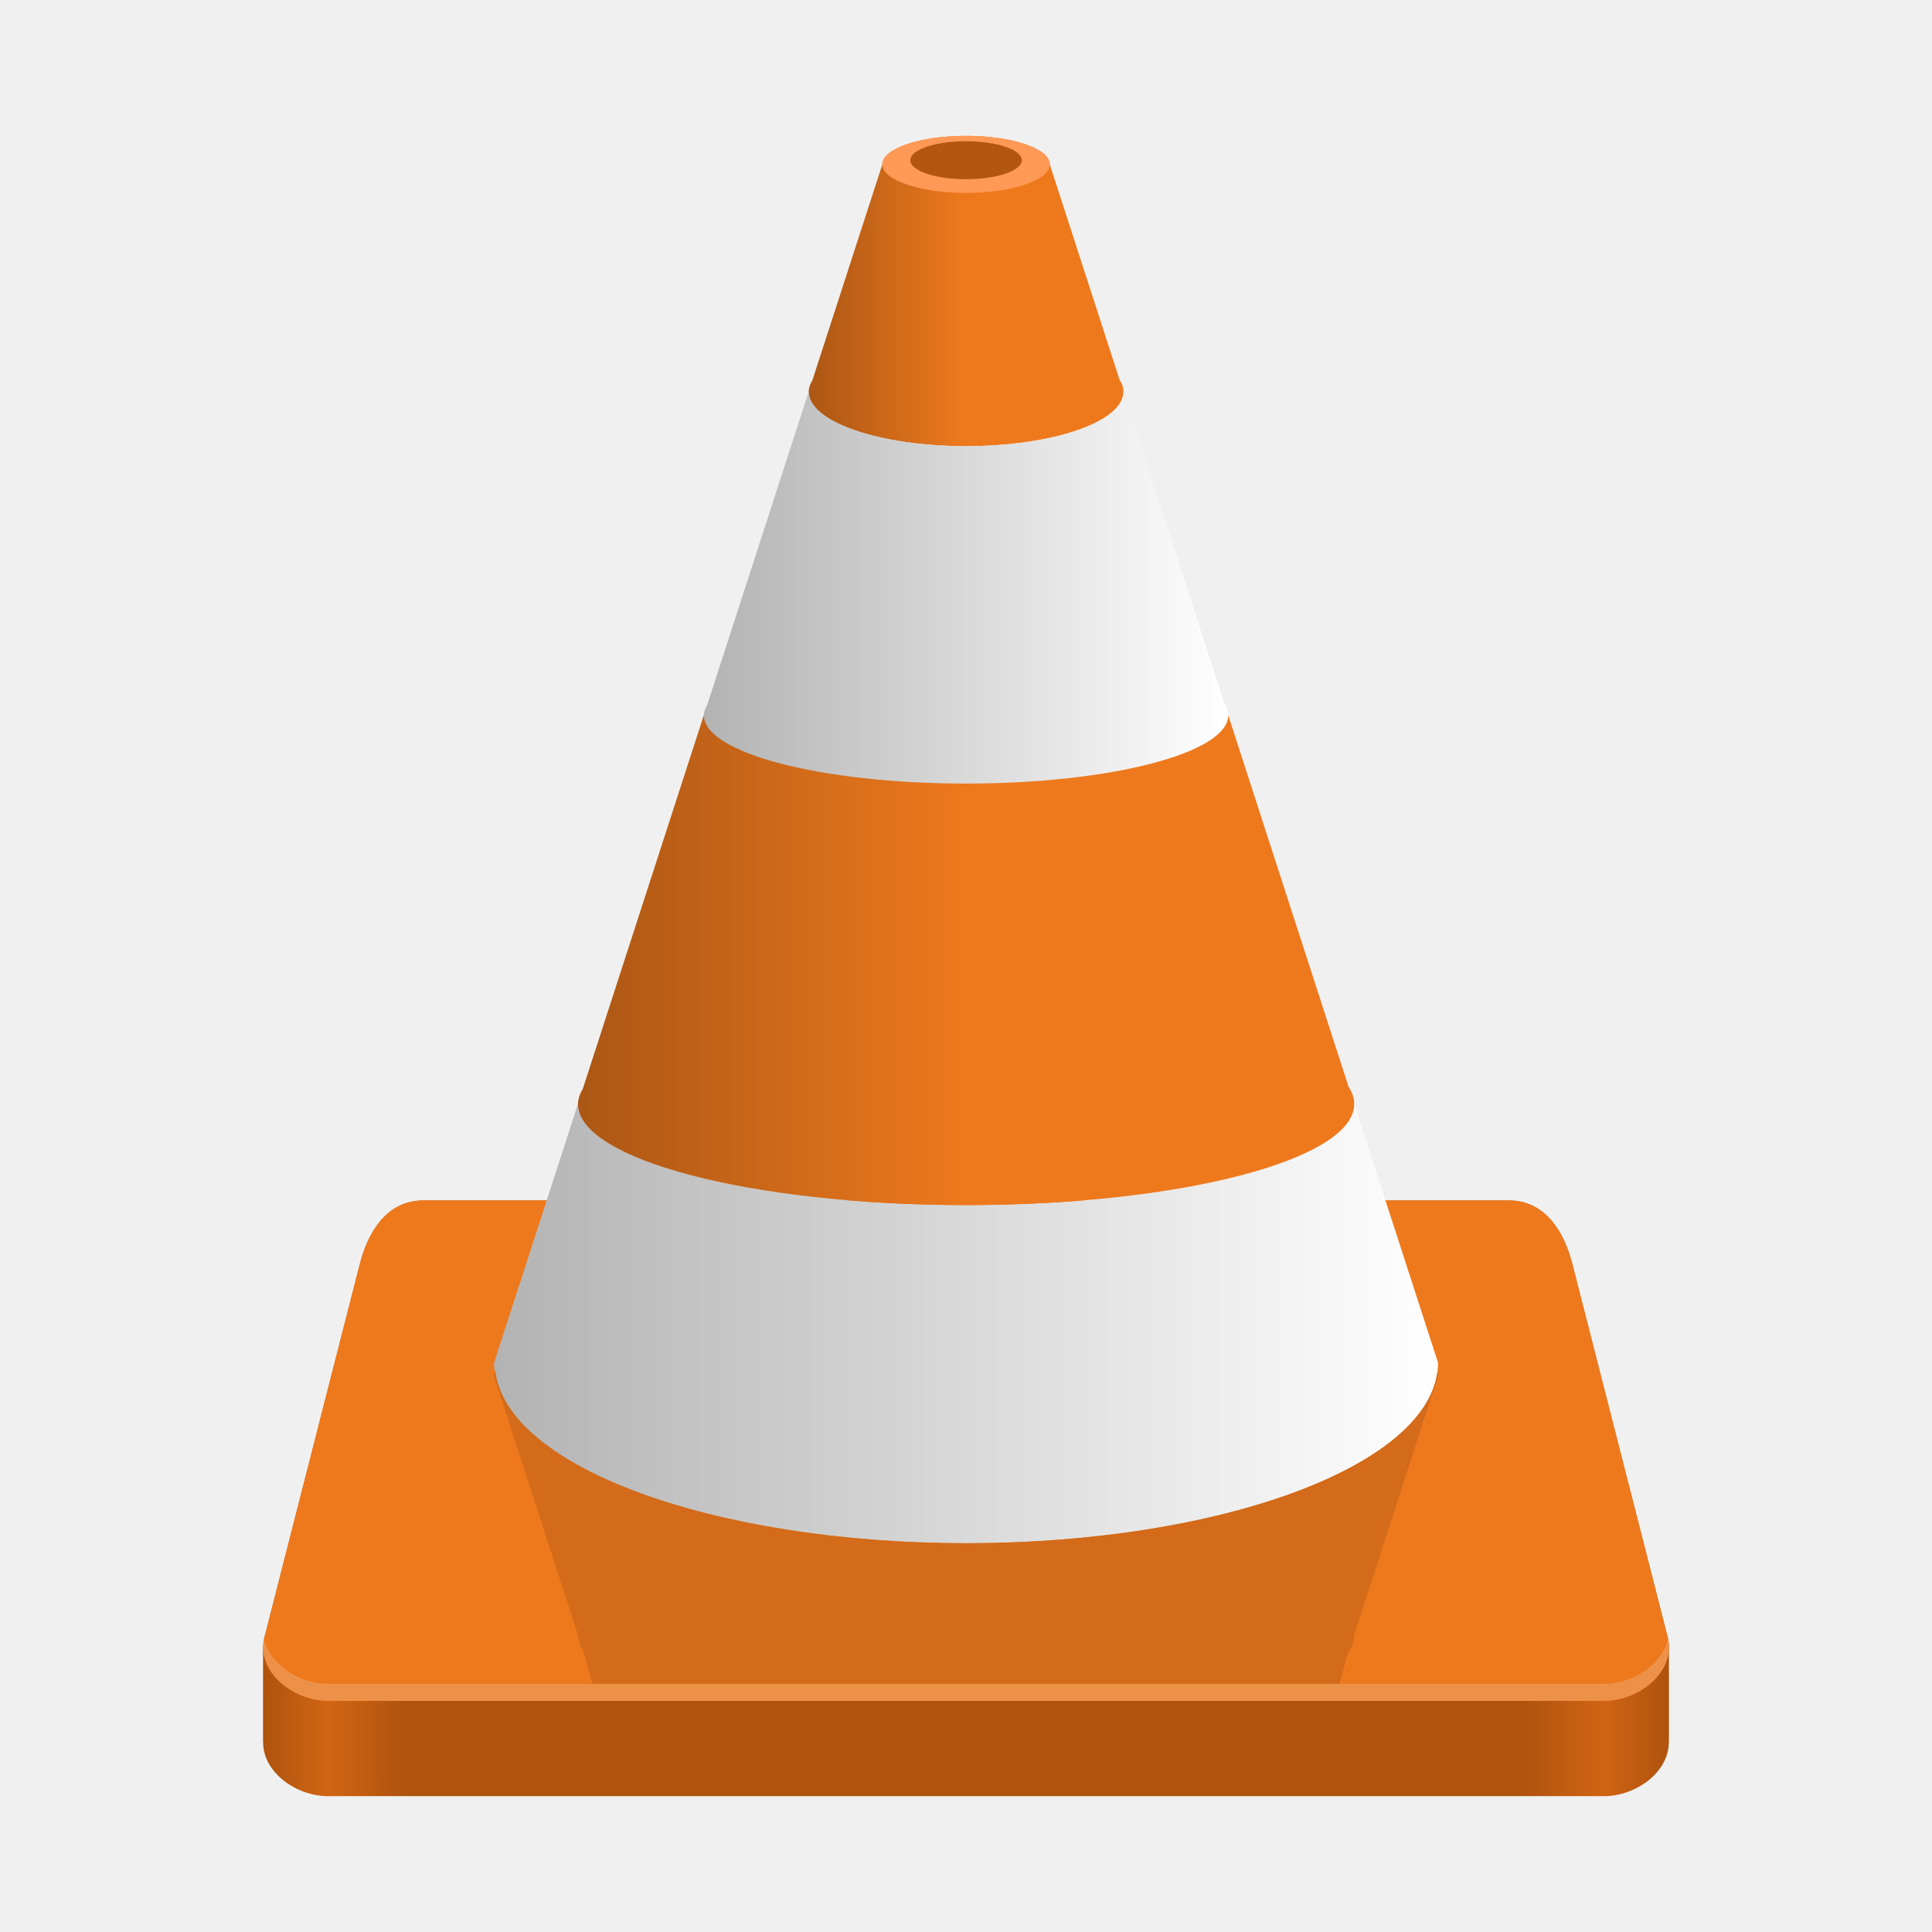
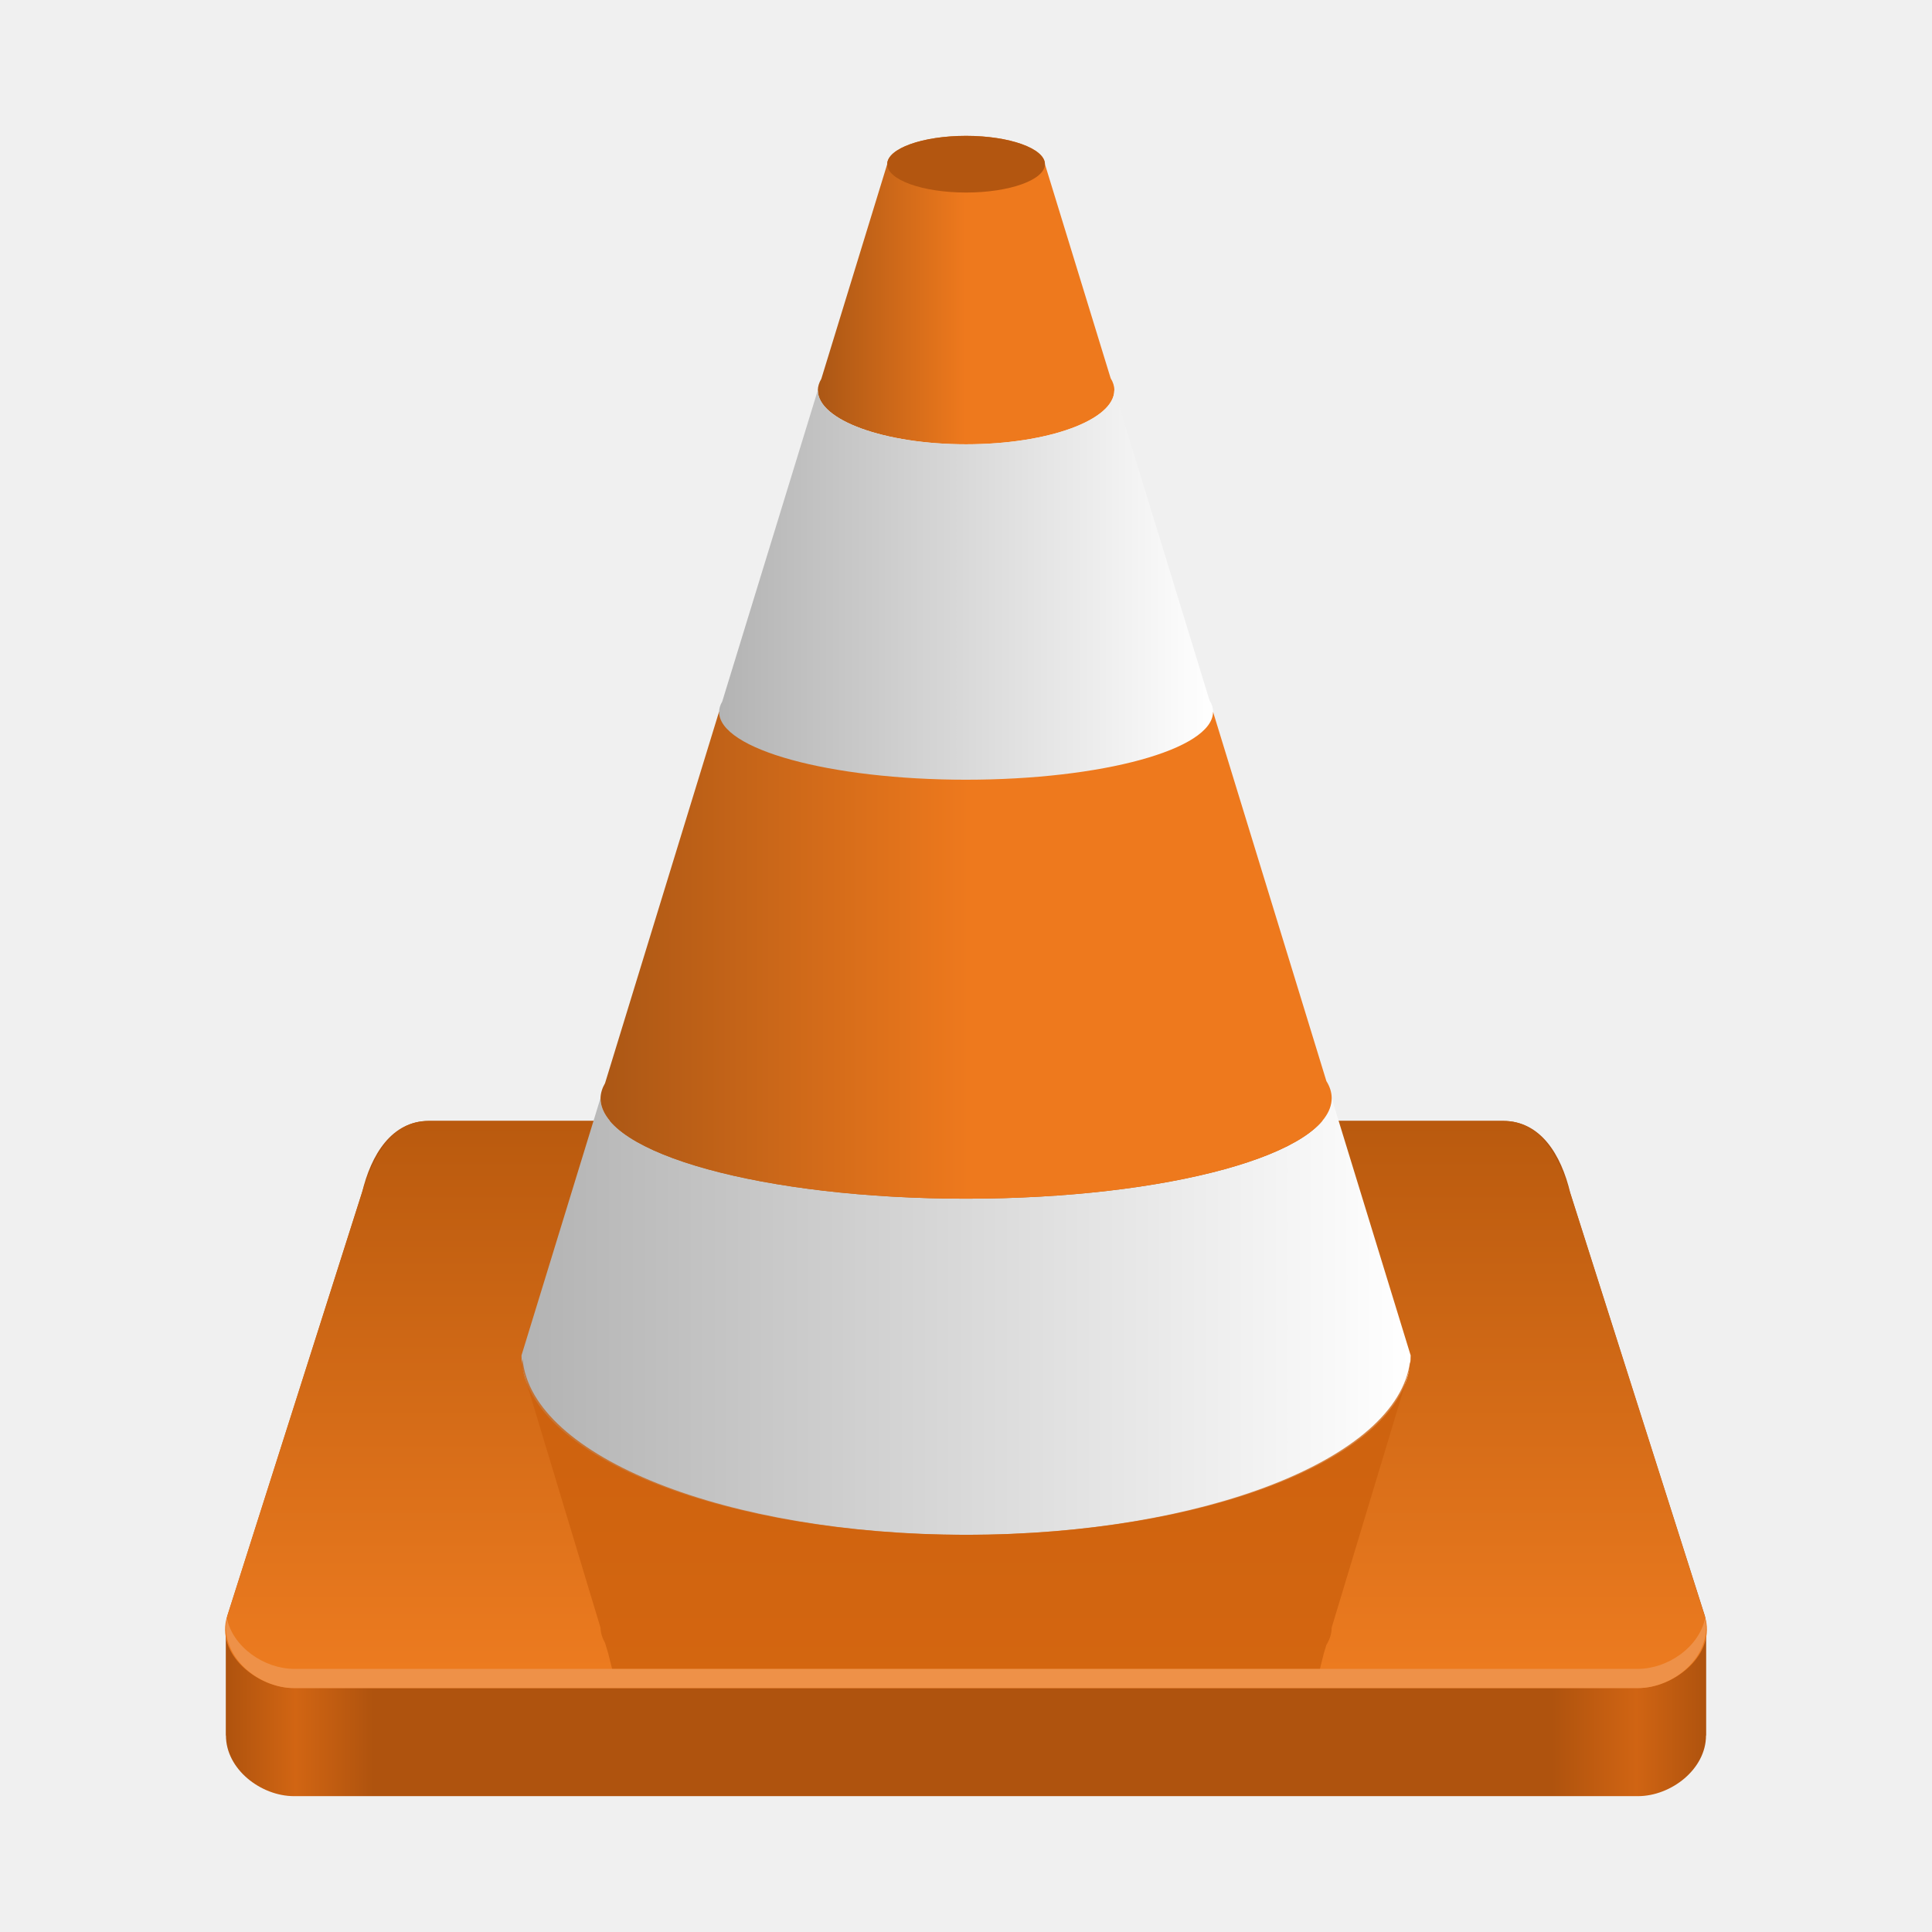
<svg xmlns="http://www.w3.org/2000/svg" xmlns:xlink="http://www.w3.org/1999/xlink" width="128" height="128" viewBox="0 0 128 128" version="1.1" id="svg5" xml:space="preserve">
  <defs id="defs2">
+     <linearGradient id="linearGradient631">
+       <stop style="stop-color:#aa5009;stop-opacity:1;" offset="0" id="stop627" />
+       <stop style="stop-color:#ee7c20;stop-opacity:1;" offset="1" id="stop629" />
+     </linearGradient>
    <linearGradient id="linearGradient981">
      <stop style="stop-color:#af530e;stop-opacity:1;" offset="0" id="stop977" />
      <stop style="stop-color:#d16513;stop-opacity:1;" offset="0.047" id="stop1605" />
      <stop style="stop-color:#af530e;stop-opacity:1;" offset="0.1" id="stop1611" />
      <stop style="stop-color:#af530e;stop-opacity:1;" offset="0.896" id="stop1609" />
      <stop style="stop-color:#d06413;stop-opacity:1;" offset="0.953" id="stop1607" />
      <stop style="stop-color:#af530e;stop-opacity:1;" offset="1" id="stop979" />
    </linearGradient>
    <linearGradient id="linearGradient3624">
      <stop style="stop-color:#ab5715;stop-opacity:1;" offset="0" id="stop3620" />
      <stop style="stop-color:#ee791d;stop-opacity:1" offset="0.498" id="stop7792" />
      <stop style="stop-color:#ee791d;stop-opacity:1" offset="1" id="stop3622" />
    </linearGradient>
    <linearGradient id="linearGradient3616">
      <stop style="stop-color:#ab5715;stop-opacity:1;" offset="0" id="stop3612" />
      <stop style="stop-color:#ee791d;stop-opacity:1" offset="0.504" id="stop7721" />
      <stop style="stop-color:#ee791d;stop-opacity:1" offset="1" id="stop3614" />
    </linearGradient>
    <linearGradient id="linearGradient3551">
      <stop style="stop-color:#b3b3b3;stop-opacity:1" offset="0" id="stop3547" />
      <stop style="stop-color:#ffffff;stop-opacity:1;" offset="1" id="stop3549" />
    </linearGradient>
    <linearGradient id="linearGradient2924">
      <stop style="stop-color:#b3b3b3;stop-opacity:1" offset="0" id="stop2920" />
      <stop style="stop-color:#ffffff;stop-opacity:1;" offset="1" id="stop2922" />
    </linearGradient>
    <linearGradient y2="236" x2="96" y1="236" x1="32" gradientTransform="translate(604.8168,170.5864)" gradientUnits="userSpaceOnUse" id="linearGradient1099" xlink:href="#linearGradient1036" />
    <linearGradient id="linearGradient1036">
      <stop id="stop1032" offset="0" style="stop-color:#d5d3cf;stop-opacity:1;" />
      <stop id="stop1034" offset="1" style="stop-color:#f6f5f4;stop-opacity:1" />
    </linearGradient>
    <radialGradient r="32" fy="-76" fx="-244" cy="-76" cx="-244" gradientTransform="matrix(0.8833333,0,0,0.8833333,-460.3502,463.1197)" gradientUnits="userSpaceOnUse" id="radialGradient1103" xlink:href="#linearGradient1069" />
    <linearGradient id="linearGradient1069">
      <stop id="stop1065" offset="0" style="stop-color:#d5d3cf;stop-opacity:1" />
      <stop id="stop1067-1" offset="1" style="stop-color:#949390;stop-opacity:1" />
    </linearGradient>
    <linearGradient gradientUnits="userSpaceOnUse" y2="232" x2="64" y1="262.5" x1="64" id="linearGradient1027" xlink:href="#linearGradient1025" gradientTransform="translate(-470.5864,432.8168)" />
    <linearGradient id="linearGradient1025">
      <stop id="stop1021" offset="0" style="stop-color:#9a9996;stop-opacity:1" />
      <stop id="stop1023" offset="1" style="stop-color:#77767b;stop-opacity:1" />
    </linearGradient>
    <clipPath clipPathUnits="userSpaceOnUse" id="clipPath1609-7">
      <path id="path1611-5" d="m 252,116 28,-28 v -8 h -36 v 36 z" style="fill:#e74747;stroke:none;stroke-width:0.25px;stroke-linecap:butt;stroke-linejoin:miter;stroke-opacity:1" />
    </clipPath>
    <radialGradient r="32" fy="-76" fx="-244" cy="-76" cx="-244" gradientTransform="matrix(0.8833333,0,0,0.8833333,-460.3502,463.1197)" gradientUnits="userSpaceOnUse" id="radialGradient1103-5" xlink:href="#linearGradient1069" />
    <clipPath clipPathUnits="userSpaceOnUse" id="clipPath1609-7-7">
      <path id="path1611-5-0" d="m 252,116 28,-28 v -8 h -36 v 36 z" style="fill:#e74747;stroke:none;stroke-width:0.25px;stroke-linecap:butt;stroke-linejoin:miter;stroke-opacity:1" />
    </clipPath>
    <clipPath clipPathUnits="userSpaceOnUse" id="clipPath744">
      <rect style="fill:#1e88e5;fill-opacity:1;stroke-width:0.265" id="rect746" width="541.867" height="541.867" x="0" y="1.5987212e-14" rx="79.375" ry="79.375" />
    </clipPath>
    <clipPath clipPathUnits="userSpaceOnUse" id="clipPath62">
      <rect style="fill:#1e88e5;fill-opacity:1;stroke-width:0.265" id="rect64" width="541.867" height="541.867" x="2.2507105e-05" y="-0.422" rx="79.375" ry="79.375" />
    </clipPath>
    <radialGradient r="32" fy="-76" fx="-244" cy="-76" cx="-244" gradientTransform="matrix(0.8833333,0,0,0.8833333,-460.3502,463.1197)" gradientUnits="userSpaceOnUse" id="radialGradient1103-6" xlink:href="#linearGradient1069" />
    <clipPath clipPathUnits="userSpaceOnUse" id="clipPath1609-7-2">
      <path id="path1611-5-3" d="m 252,116 28,-28 v -8 h -36 v 36 z" style="fill:#e74747;stroke:none;stroke-width:0.25px;stroke-linecap:butt;stroke-linejoin:miter;stroke-opacity:1" />
    </clipPath>
    <clipPath clipPathUnits="userSpaceOnUse" id="clipPath961">
      <rect style="fill:#00c853;stroke:none;stroke-width:0.529" id="rect963" width="541.867" height="541.867" x="1.4210855e-14" y="2.717972e-05" rx="79.375" ry="79.375" />
    </clipPath>
    <radialGradient r="32" fy="-76" fx="-244" cy="-76" cx="-244" gradientTransform="matrix(0.8833333,0,0,0.8833333,-460.3502,463.1197)" gradientUnits="userSpaceOnUse" id="radialGradient1103-56" xlink:href="#linearGradient1069" />
    <clipPath clipPathUnits="userSpaceOnUse" id="clipPath1440">
      <circle style="display:inline;opacity:1;vector-effect:none;fill:none;fill-opacity:1;stroke:#000000;stroke-width:2;stroke-linecap:butt;stroke-linejoin:miter;stroke-miterlimit:4;stroke-dasharray:none;stroke-dashoffset:0;stroke-opacity:1;marker:none;marker-start:none;marker-mid:none;marker-end:none;paint-order:normal;enable-background:new" id="circle1442" cx="-134.35" cy="193.747" r="24" transform="rotate(-45)" />
    </clipPath>
    <clipPath clipPathUnits="userSpaceOnUse" id="clipPath1430">
      <circle style="display:inline;opacity:1;vector-effect:none;fill:none;fill-opacity:1;stroke:#000000;stroke-width:2;stroke-linecap:butt;stroke-linejoin:miter;stroke-miterlimit:4;stroke-dasharray:none;stroke-dashoffset:0;stroke-opacity:1;marker:none;marker-start:none;marker-mid:none;marker-end:none;paint-order:normal;enable-background:new" id="circle1432" cx="12" cy="232" r="24" />
    </clipPath>
    <clipPath clipPathUnits="userSpaceOnUse" id="clipPath1440-9">
      <circle style="display:inline;opacity:1;vector-effect:none;fill:none;fill-opacity:1;stroke:#000000;stroke-width:2;stroke-linecap:butt;stroke-linejoin:miter;stroke-miterlimit:4;stroke-dasharray:none;stroke-dashoffset:0;stroke-opacity:1;marker:none;marker-start:none;marker-mid:none;marker-end:none;paint-order:normal;enable-background:new" id="circle1442-5" cx="-134.35" cy="193.747" r="24" transform="rotate(-45)" />
    </clipPath>
    <clipPath clipPathUnits="userSpaceOnUse" id="clipPath1430-1">
      <circle style="display:inline;opacity:1;vector-effect:none;fill:none;fill-opacity:1;stroke:#000000;stroke-width:2;stroke-linecap:butt;stroke-linejoin:miter;stroke-miterlimit:4;stroke-dasharray:none;stroke-dashoffset:0;stroke-opacity:1;marker:none;marker-start:none;marker-mid:none;marker-end:none;paint-order:normal;enable-background:new" id="circle1432-8" cx="12" cy="232" r="24" />
    </clipPath>
    <clipPath clipPathUnits="userSpaceOnUse" id="clipPath2024">
      <rect style="opacity:1;vector-effect:none;fill:#63452c;fill-opacity:1;stroke:none;stroke-width:4;stroke-linecap:round;stroke-linejoin:round;stroke-miterlimit:4;stroke-dasharray:none;stroke-dashoffset:0;stroke-opacity:1" id="rect2026" width="74" height="98" x="6" y="196" />
    </clipPath>
    <linearGradient id="linearGradient914">
      <stop id="stop910" offset="0" style="stop-color:#f6f5f4;stop-opacity:0.437" />
      <stop id="stop912" offset="1" style="stop-color:#deddda;stop-opacity:0;" />
    </linearGradient>
    <radialGradient gradientTransform="matrix(2.608696,0,0,1.841036,-102.9565,-748.9467)" gradientUnits="userSpaceOnUse" r="46" fy="296" fx="64" cy="296" cx="64" id="radialGradient916" xlink:href="#linearGradient914" />
    <clipPath clipPathUnits="userSpaceOnUse" id="clipPath11543">
      <rect style="fill:#f0c04e;fill-opacity:1;stroke:none;stroke-width:0.529" id="rect11545" width="541.867" height="541.867" x="1.4746095e-06" y="6.4330168e-05" rx="79.375" ry="79.375" />
    </clipPath>
    <style id="style374">.cls-1{fill:url(#linear-gradient);}.cls-2{opacity:0.35;fill:url(#radial-gradient);}.cls-2,.cls-4{isolation:isolate;}.cls-3{fill:url(#linear-gradient-2);}.cls-4{opacity:0.41;fill:url(#radial-gradient-2);}.cls-5{fill:url(#radial-gradient-3);}.cls-6{fill:url(#radial-gradient-4);}</style>
    <linearGradient id="linear-gradient" x1="63.33" y1="84.03" x2="241.67" y2="84.03" gradientTransform="matrix(1,0,0,-1,0,266)" gradientUnits="userSpaceOnUse">
      <stop offset="0" stop-color="#0c59a4" id="stop376" />
      <stop offset="1" stop-color="#114a8b" id="stop378" />
    </linearGradient>
    <radialGradient id="radial-gradient" cx="161.83" cy="68.91" r="95.38" gradientTransform="matrix(1,0,0,-0.95,0,248.84)" gradientUnits="userSpaceOnUse">
      <stop offset="0.72" stop-opacity="0" id="stop381" />
      <stop offset="0.95" stop-opacity="0.53" id="stop383" />
      <stop offset="1" id="stop385" />
    </radialGradient>
    <linearGradient id="linear-gradient-2" x1="157.35" y1="161.39" x2="45.96" y2="40.06" gradientTransform="matrix(1,0,0,-1,0,266)" gradientUnits="userSpaceOnUse">
      <stop offset="0" stop-color="#1b9de2" id="stop388" />
      <stop offset="0.16" stop-color="#1595df" id="stop390" />
      <stop offset="0.67" stop-color="#0680d7" id="stop392" />
      <stop offset="1" stop-color="#0078d4" id="stop394" />
    </linearGradient>
    <radialGradient id="radial-gradient-2" cx="-340.29" cy="62.99" r="143.24" gradientTransform="matrix(0.15,-0.99,-0.8,-0.12,176.64,-125.4)" gradientUnits="userSpaceOnUse">
      <stop offset="0.76" stop-opacity="0" id="stop397" />
      <stop offset="0.95" stop-opacity="0.5" id="stop399" />
      <stop offset="1" id="stop401" />
    </radialGradient>
    <radialGradient id="radial-gradient-3" cx="113.37" cy="570.21" r="202.43" gradientTransform="matrix(-0.04,1,2.13,0.08,-1179.54,-106.69)" gradientUnits="userSpaceOnUse">
      <stop offset="0" stop-color="#35c1f1" id="stop404" />
      <stop offset="0.11" stop-color="#34c1ed" id="stop406" />
      <stop offset="0.23" stop-color="#2fc2df" id="stop408" />
      <stop offset="0.31" stop-color="#2bc3d2" id="stop410" />
      <stop offset="0.67" stop-color="#36c752" id="stop412" />
    </radialGradient>
    <radialGradient id="radial-gradient-4" cx="376.52" cy="567.97" r="97.34" gradientTransform="matrix(0.28,0.96,0.78,-0.23,-303.76,-148.5)" gradientUnits="userSpaceOnUse">
      <stop offset="0" stop-color="#66eb6e" id="stop415" />
      <stop offset="1" stop-color="#66eb6e" stop-opacity="0" id="stop417" />
    </radialGradient>
    <clipPath clipPathUnits="userSpaceOnUse" id="clipPath1260">
      <rect style="fill:#bbdefb;fill-opacity:1;stroke:none;stroke-width:0.529" id="rect1262" width="541.867" height="541.867" x="2.9492187e-06" y="3.9968629e-05" rx="79.375" ry="79.375" />
    </clipPath>
    <linearGradient x1="0" y1="119.552" x2="235.777" y2="119.552" id="linearGradient-1" gradientTransform="matrix(1.45119,0,0,1.703766,99.85446,80.41603)" gradientUnits="userSpaceOnUse">
      <stop stop-color="#FF5500" offset="0%" id="stop6" />
      <stop stop-color="#FF5500" offset="40.988%" id="stop8" />
      <stop stop-color="#FF2000" offset="58.198%" id="stop10" />
      <stop stop-color="#FF2000" offset="100%" id="stop12" />
    </linearGradient>
    <linearGradient x1="0.021" y1="0.507" x2="1" y2="0.507" id="linearGradient-2" gradientUnits="userSpaceOnUse" gradientTransform="matrix(7.107012,0,0,7.107012,54.42477,49.22005)">
      <stop stop-color="#FF452A" offset="0%" id="stop15" />
      <stop stop-color="#FF2000" offset="100%" id="stop17" />
    </linearGradient>
    <mask id="mask-4" fill="#ffffff">
      <path d="M 45.051,6.703 39.15,2.8822695e-5 h -10.363 -10.363 L 12.522,6.703 c 0,0 -5.182,-1.441 -7.628,1.009 0,0 6.909,-0.624 9.284,3.243 0,0 6.405,1.225 7.269,1.225 0.864,0 2.735,-0.721 4.462,-1.297 1.727,-0.576 2.879,-0.581 2.879,-0.581 0,0 1.151,0.004 2.879,0.581 1.727,0.576 3.598,1.297 4.462,1.297 0.864,0 7.269,-1.225 7.269,-1.225 2.375,-3.867 9.284,-3.243 9.284,-3.243 C 50.233,5.262 45.051,6.703 45.051,6.703" id="use25" style="stroke-width:0.265" />
    </mask>
    <clipPath clipPathUnits="userSpaceOnUse" id="clipPath3338">
      <rect style="fill:#ff7f2a;fill-opacity:1;stroke:none;stroke-width:0.529" id="rect3340" width="541.867" height="541.867" x="1.1368684e-13" y="5.8174133e-05" rx="79.375" ry="79.375" />
    </clipPath>
    <clipPath clipPathUnits="userSpaceOnUse" id="clipPath2140">
      <rect style="fill:#ffad76;fill-opacity:1;stroke:none;stroke-width:0.529" id="rect2142" width="487.68" height="487.68" x="27.093" y="27.093" rx="71.438" ry="71.438" />
    </clipPath>
    <linearGradient gradientUnits="userSpaceOnUse" y2="268" x2="115.823" y1="268" x1="11.823" id="linearGradient1329" xlink:href="#linearGradient1357" gradientTransform="matrix(2.274968,0,0,2.274968,-344.8075,-258.2955)" />
    <linearGradient id="linearGradient1357">
      <stop id="stop1345" offset="0" style="stop-color:#986a44;stop-opacity:1" />
      <stop style="stop-color:#cdab8f;stop-opacity:1" offset="0.029" id="stop1347" />
      <stop id="stop1349" offset="0.058" style="stop-color:#b5835a;stop-opacity:1" />
      <stop style="stop-color:#b5835a;stop-opacity:1" offset="0.942" id="stop1351" />
      <stop id="stop1353" offset="0.971" style="stop-color:#cdab8f;stop-opacity:1" />
      <stop id="stop1355" offset="1" style="stop-color:#986a44;stop-opacity:1" />
    </linearGradient>
    <linearGradient y2="23" x2="60" y1="53.255" x1="70.586" gradientTransform="translate(0,170)" gradientUnits="userSpaceOnUse" id="linearGradient1610" xlink:href="#linearGradient1656" />
    <linearGradient id="linearGradient1656">
      <stop style="stop-color:#ffffff;stop-opacity:1" offset="0" id="stop1652" />
      <stop style="stop-color:#deddda;stop-opacity:1" offset="1" id="stop1654" />
    </linearGradient>
    <linearGradient y2="268" x2="68" y1="268" x1="60" gradientUnits="userSpaceOnUse" id="linearGradient1612" xlink:href="#linearGradient1270" />
    <linearGradient id="linearGradient1270">
      <stop style="stop-color:#949390;stop-opacity:1;" offset="0" id="stop1258" />
      <stop id="stop1260" offset="0.083" style="stop-color:#d5d3cf;stop-opacity:1" />
      <stop style="stop-color:#949390;stop-opacity:1;" offset="0.167" id="stop1262" />
      <stop id="stop1264" offset="0.833" style="stop-color:#949390;stop-opacity:1;" />
      <stop style="stop-color:#d5d3cf;stop-opacity:1" offset="0.917" id="stop1266" />
      <stop style="stop-color:#949390;stop-opacity:1" offset="1" id="stop1268" />
    </linearGradient>
    <linearGradient id="i">
      <stop offset="0" stop-color="#e26400" id="stop353" />
      <stop offset="1" stop-color="#ffb900" id="stop355" />
    </linearGradient>
    <linearGradient id="h">
      <stop offset="0" stop-color="#9b4400" id="stop358" />
      <stop offset="1" stop-color="#e56300" id="stop360" />
    </linearGradient>
    <linearGradient id="g">
      <stop offset="0" stop-color="#f48200" stop-opacity="0" id="stop363" />
      <stop offset=".589" stop-color="#f48200" stop-opacity=".728" id="stop365" />
      <stop offset=".816" stop-color="#cc5f00" id="stop367" />
      <stop offset="1" stop-color="#a43d00" id="stop369" />
    </linearGradient>
    <linearGradient id="f">
      <stop offset="0" stop-color="#a1abb2" id="stop372" />
      <stop offset=".083" stop-color="#eaeced" id="stop374" />
      <stop offset="1" stop-color="#c6ccd0" id="stop376-3" />
    </linearGradient>
    <linearGradient id="e">
      <stop offset="0" stop-color="#7a8288" id="stop379" />
      <stop offset=".529" stop-color="#9fa3a7" id="stop381-6" />
      <stop offset="1" stop-color="#7d858b" id="stop383-7" />
    </linearGradient>
    <linearGradient id="d">
      <stop offset="0" stop-color="#a1abb2" id="stop386" />
      <stop offset=".148" stop-color="#eaeced" id="stop388-5" />
      <stop offset="1" stop-color="#c6ccd0" id="stop390-3" />
    </linearGradient>
    <linearGradient id="c">
      <stop offset="0" stop-color="#7a8288" id="stop393" />
      <stop offset=".076" stop-color="#9fa3a7" id="stop395" />
      <stop offset="1" stop-color="#7d858b" id="stop397-5" />
    </linearGradient>
    <linearGradient id="b">
      <stop offset="0" stop-color="#ffb900" id="stop400" />
      <stop offset="1" stop-color="#ffd76b" id="stop402" />
    </linearGradient>
    <linearGradient xlink:href="#a" id="r" x1="236.651" x2="236.052" y1="158.479" y2="162.893" gradientTransform="matrix(0.6461708,0,0,0.6461708,-88.35141,9.822696)" gradientUnits="userSpaceOnUse" spreadMethod="reflect" />
    <linearGradient id="a">
      <stop offset="0" stop-color="#f68000" id="stop406-6" />
      <stop offset="1" stop-color="#fd9800" id="stop408-2" />
    </linearGradient>
    <linearGradient xlink:href="#b" id="q" x1="-113.893" x2="412.23" y1="461.921" y2="463.262" gradientTransform="matrix(0.1823638,0,0,0.1823638,29.17063,32.90193)" gradientUnits="userSpaceOnUse" />
    <linearGradient xlink:href="#c" id="p" x1="107.209" x2="151.346" y1="-.642" y2="12.703" gradientTransform="matrix(0.1823638,0,0,0.1823638,29.08027,32.8943)" gradientUnits="userSpaceOnUse" />
    <linearGradient xlink:href="#d" id="o" x1="104.886" x2="164.759" y1="12.641" y2="27.389" gradientTransform="matrix(0.1823638,0,0,0.1823638,29.17063,32.90193)" gradientUnits="userSpaceOnUse" />
    <linearGradient xlink:href="#e" id="n" x1="18.875" x2="334.031" y1="252.484" y2="268.415" gradientTransform="matrix(0.1823638,0,0,0.1823638,29.17063,32.90193)" gradientUnits="userSpaceOnUse" />
    <linearGradient xlink:href="#f" id="m" x1="44.104" x2="278.432" y1="228.6" y2="290.7" gradientTransform="matrix(0.1823638,0,0,0.1823638,29.17063,32.90193)" gradientUnits="userSpaceOnUse" />
    <linearGradient xlink:href="#g" id="l" x1="115.202" x2="261.622" y1="70.105" y2="55.356" gradientTransform="matrix(0.1823638,0,0,0.1823638,29.17063,32.90193)" gradientUnits="userSpaceOnUse" />
    <linearGradient xlink:href="#h" id="k" x1="64.751" x2="93.522" y1="102.284" y2="108.988" gradientTransform="matrix(0.1823638,0,0,0.1823638,29.17063,32.90193)" gradientUnits="userSpaceOnUse" />
    <linearGradient xlink:href="#i" id="j" x1="40.775" x2="44.376" y1="100.342" y2="125.316" gradientTransform="matrix(0.6461708,0,0,0.6592446,29.17063,31.98213)" gradientUnits="userSpaceOnUse" />
    <filter id="s" color-interpolation-filters="sRGB" x="-0.025" y="-0.092" width="1.051" height="1.183">
      <feGaussianBlur stdDeviation="1.135" id="feGaussianBlur419" />
    </filter>
-     <linearGradient xlink:href="#linearGradient2924" id="linearGradient2926" x1="47.499" y1="38.786" x2="80.503" y2="38.786" gradientUnits="userSpaceOnUse" gradientTransform="matrix(1.052848,0,0,1.004991,-3.378144,-0.04492706)" />
-     <linearGradient xlink:href="#linearGradient3551" id="linearGradient3553" x1="34.299" y1="87.026" x2="93.701" y2="87.026" gradientUnits="userSpaceOnUse" gradientTransform="matrix(1.052848,0,0,1.004991,-3.378144,-0.04492706)" />
-     <linearGradient xlink:href="#linearGradient3616" id="linearGradient3618" x1="39.577" y1="63.342" x2="88.425" y2="63.342" gradientUnits="userSpaceOnUse" gradientTransform="matrix(1.052848,0,0,1.004991,-3.378144,-0.04492706)" />
-     <linearGradient xlink:href="#linearGradient3624" id="linearGradient3626" x1="54.096" y1="19.229" x2="73.906" y2="19.229" gradientUnits="userSpaceOnUse" gradientTransform="matrix(1.052848,0,0,1.004991,-3.378144,-0.04492706)" />
-     <linearGradient xlink:href="#linearGradient981" id="linearGradient985" x1="-54.173" y1="104.235" x2="34.292" y2="104.235" gradientUnits="userSpaceOnUse" gradientTransform="matrix(1.052848,0,0,1.052848,74.46269,-11.53054)" />
+     <linearGradient xlink:href="#linearGradient2924" id="linearGradient2926" x1="47.499" y1="38.786" x2="80.503" y2="38.786" gradientUnits="userSpaceOnUse" gradientTransform="matrix(0.9917137,0,0,0.9989751,0.5350044,0.00922648)" />
+     <linearGradient xlink:href="#linearGradient3551" id="linearGradient3553" x1="34.299" y1="87.026" x2="93.701" y2="87.026" gradientUnits="userSpaceOnUse" gradientTransform="matrix(0.9917137,0,0,0.9989751,0.5350044,0.00922648)" />
+     <linearGradient xlink:href="#linearGradient3616" id="linearGradient3618" x1="39.577" y1="63.342" x2="88.425" y2="63.342" gradientUnits="userSpaceOnUse" gradientTransform="matrix(0.9917137,0,0,0.9989751,0.5350044,0.00922648)" />
+     <linearGradient xlink:href="#linearGradient3624" id="linearGradient3626" x1="54.096" y1="19.229" x2="73.906" y2="19.229" gradientUnits="userSpaceOnUse" gradientTransform="matrix(0.9917137,0,0,0.9989751,0.5350044,0.00922648)" />
+     <linearGradient xlink:href="#linearGradient981" id="linearGradient985" x1="-54.173" y1="104.235" x2="34.292" y2="104.235" gradientUnits="userSpaceOnUse" gradientTransform="matrix(1.108626,0,0,1.193366,75.01959,-28.95183)" />
+     <linearGradient xlink:href="#linearGradient631" id="linearGradient633" x1="64.001" y1="69.872" x2="64.001" y2="112.684" gradientUnits="userSpaceOnUse" gradientTransform="matrix(1.133465,0,0,1.133465,-8.541767,-15.88236)" />
  </defs>
  <g id="layer2">
-     <path id="path2062" style="fill:url(#linearGradient3626);fill-opacity:1;stroke-width:3.929;stroke-linecap:round;stroke-linejoin:round;paint-order:markers stroke fill" d="M 64.004,9 A 5.547,1.89 0 0 0 58.457,10.89 L 53.821,25.202 a 10.43,3.604 0 0 0 -0.245,0.753 10.43,3.604 0 0 0 10.43,3.604 10.43,3.604 0 0 0 10.426,-3.598 10.43,3.604 0 0 0 0.002,0 v -0.002 a 10.43,3.604 0 0 0 0,-0.004 10.43,3.604 0 0 0 -0.261,-0.8 L 69.551,10.89 A 5.547,1.89 0 0 0 64.004,9 Z" />
-     <ellipse style="fill:#ff9955;fill-opacity:1;stroke-width:5.615;stroke-linecap:round;stroke-linejoin:round;paint-order:markers stroke fill" id="path2049" cx="64.004" cy="10.89" rx="5.547" ry="1.89" />
-     <path id="path624" style="fill:url(#linearGradient985);stroke-width:1.579;stroke-linecap:round;stroke-linejoin:round;paint-order:markers stroke fill" d="m 28.049,79.533 c -2.333,-10e-7 -3.634,1.951 -4.211,4.211 l -6.317,24.728 c -0.067,0.263 -0.09,0.521 -0.08,0.773 -0.001,-0.035 -0.006,-0.07 -0.006,-0.105 h -0.008 v 6.317 h 0.008 c -6.08e-4,1.963 2.19,3.543 4.29,3.543 h 84.545 c 2.099,0 4.29,-1.58 4.29,-3.543 h 0.011 v -6.14 c 0.002,-0.038 -8.6e-4,-0.078 0,-0.117 v -0.06 h -0.002 c -8e-5,-0.219 -0.02,-0.442 -0.078,-0.668 l -6.317,-24.728 c -0.577,-2.261 -1.878,-4.211 -4.211,-4.211 z M 17.451,109.376 c 0.007,0.08 0.017,0.16 0.031,0.239 -0.014,-0.079 -0.024,-0.158 -0.031,-0.239 z m 0.066,0.403 c 0.011,0.044 0.026,0.088 0.039,0.132 -0.013,-0.044 -0.028,-0.087 -0.039,-0.132 z m 0.278,0.707 c 0.019,0.034 0.042,0.067 0.062,0.101 -0.02,-0.034 -0.043,-0.066 -0.062,-0.101 z m 0.306,0.444 c 0.098,0.126 0.204,0.248 0.319,0.364 -0.116,-0.116 -0.221,-0.237 -0.319,-0.364 z m 91.719,0.101 c -0.049,0.06 -0.099,0.118 -0.152,0.175 0.053,-0.057 0.103,-0.116 0.152,-0.175 z M 18.656,111.519 c 0.129,0.111 0.268,0.213 0.411,0.311 -0.144,-0.098 -0.282,-0.199 -0.411,-0.311 z m 90.613,0.062 c -0.067,0.056 -0.137,0.106 -0.208,0.158 0.071,-0.052 0.141,-0.103 0.208,-0.158 z m -89.959,0.409 c 0.169,0.1 0.347,0.187 0.528,0.267 -0.182,-0.08 -0.359,-0.166 -0.528,-0.267 z m 89.321,0.035 c -0.102,0.059 -0.208,0.109 -0.315,0.16 0.106,-0.051 0.213,-0.102 0.315,-0.16 z m -88.561,0.337 c 0.205,0.078 0.416,0.135 0.629,0.185 -0.213,-0.05 -0.424,-0.107 -0.629,-0.185 z m 87.816,0.016 c -0.13,0.049 -0.265,0.08 -0.399,0.117 0.134,-0.037 0.269,-0.069 0.399,-0.117 z m -87.002,0.218 c 0.278,0.054 0.559,0.086 0.839,0.086 -0.28,0 -0.561,-0.033 -0.839,-0.086 z m 86.212,0.004 c -0.246,0.047 -0.495,0.069 -0.742,0.074 0.247,-0.004 0.497,-0.028 0.742,-0.074 z" />
-     <path id="rect525" style="fill:#ee791d;fill-opacity:1;stroke-width:1.579;stroke-linecap:round;stroke-linejoin:round;paint-order:markers stroke fill" d="m 28.049,79.532 h 71.911 c 2.333,0 3.634,1.951 4.211,4.211 l 6.317,24.729 c 0.577,2.261 -1.878,4.211 -4.211,4.211 H 21.732 c -2.333,0 -4.789,-1.951 -4.211,-4.211 l 6.317,-24.729 c 0.577,-2.261 1.878,-4.211 4.211,-4.211 z" />
-     <path id="path2120" style="fill:url(#linearGradient3553);fill-opacity:1;stroke-width:3.929;stroke-linecap:round;stroke-linejoin:round;paint-order:markers stroke fill" d="M 38.292,73.137 32.733,90.287 A 31.271,11.955 0 0 0 64.004,102.242 31.271,11.955 0 0 0 95.275,90.287 L 89.719,73.137 A 25.715,6.702 0 0 1 64.006,79.84 25.715,6.702 0 0 1 38.292,73.137 Z" />
-     <path id="path2126" style="fill:url(#linearGradient3618);fill-opacity:1;stroke-width:3.929;stroke-linecap:round;stroke-linejoin:round;paint-order:markers stroke fill" d="m 46.629,47.386 -8.018,24.755 A 25.715,6.702 0 0 0 38.291,73.138 25.715,6.702 0 0 0 64.006,79.84 25.715,6.702 0 0 0 89.72,73.138 25.715,6.702 0 0 0 89.347,72.001 L 81.38,47.402 A 31.271,11.955 0 0 1 64,49.418 31.271,11.955 0 0 1 46.629,47.386 Z" />
-     <path id="path1627" style="fill:url(#linearGradient2926);fill-opacity:1;stroke-width:3.929;stroke-linecap:round;stroke-linejoin:round;paint-order:markers stroke fill" d="m 53.576,25.955 -6.723,20.752 a 17.373,4.528 0 0 0 -0.222,0.679 17.373,4.528 0 0 0 17.375,4.528 17.373,4.528 0 0 0 17.369,-4.513 31.271,11.955 0 0 0 0.004,0 l -0.002,-0.006 a 17.373,4.528 0 0 0 0.002,-0.01 17.373,4.528 0 0 0 -0.255,-0.769 L 74.434,25.961 a 10.43,3.604 0 0 0 -0.002,0 10.43,3.604 0 0 1 -10.426,3.598 10.43,3.604 0 0 1 -10.43,-3.604 z" />
-     <ellipse style="fill:#b35610;fill-opacity:1;stroke-width:3.74;stroke-linecap:round;stroke-linejoin:round;paint-order:markers stroke fill" id="ellipse1027" cx="64.004" cy="10.615" rx="3.695" ry="1.259" />
-     <path id="path1457" style="fill:#d36b1a;fill-opacity:1;stroke-width:3.929;stroke-linecap:round;stroke-linejoin:round;paint-order:markers stroke fill" d="m 32.807,90.725 a 31.271,11.955 0 0 0 -0.074,0.45 l 5.558,17.15 a 25.715,6.702 0 0 0 0.319,0.995 l 0.224,0.695 0.448,1.672 9.196,0.008 a 46.485,16.575 0 0 0 15.525,0.987 46.485,16.575 0 0 0 15.39,-0.956 l 9.311,0.008 0.452,-1.692 0.006,-0.018 0.002,-0.008 0.181,-0.555 a 25.715,6.702 0 0 0 0.372,-1.135 l 5.556,-17.149 A 31.271,11.955 0 0 0 95.228,90.91 31.271,11.955 0 0 1 64.004,102.243 31.271,11.955 0 0 1 32.807,90.725 Z" />
-     <path id="path4718" style="fill:#ee9148;fill-opacity:1;stroke-width:1.579;stroke-linecap:round;stroke-linejoin:round;paint-order:markers stroke fill" d="M 17.498 108.592 C 17.037 110.8 19.441 112.684 21.732 112.684 L 106.277 112.684 C 108.568 112.684 110.97 110.8 110.51 108.592 C 110.136 110.279 108.167 111.559 106.277 111.559 L 21.732 111.559 C 19.843 111.559 17.872 110.279 17.498 108.592 z " />
+     <path id="path2062" style="fill:url(#linearGradient3626);fill-opacity:1;stroke-width:3.801;stroke-linecap:round;stroke-linejoin:round;paint-order:markers stroke fill" d="m 64.005,9 a 5.225,1.878 0 0 0 -5.225,1.878 l -4.367,14.227 a 9.824,3.582 0 0 0 -0.23,0.749 9.824,3.582 0 0 0 9.824,3.582 9.824,3.582 0 0 0 9.82,-3.577 9.824,3.582 0 0 0 0.002,0 v -0.002 a 9.824,3.582 0 0 0 0,-0.004 9.824,3.582 0 0 0 -0.246,-0.795 L 69.23,10.878 A 5.225,1.878 0 0 0 64.005,9 Z" />
+     <ellipse style="fill:#b35610;fill-opacity:1;stroke-width:5.433;stroke-linecap:round;stroke-linejoin:round;paint-order:markers stroke fill" id="path2049" cx="64.005" cy="10.878" rx="5.225" ry="1.878" />
+     <path id="path624" style="fill:url(#linearGradient985);stroke-width:1.725;stroke-linecap:round;stroke-linejoin:round;paint-order:markers stroke fill" d="m 28.414,74.265 c -2.457,-1e-6 -3.826,2.211 -4.435,4.773 l -8.919,28.028 c -0.071,0.298 -0.095,0.591 -0.084,0.876 -0.002,-0.04 -0.007,-0.079 -0.007,-0.119 h -0.009 v 7.16 h 0.009 C 14.969,117.209 17.276,119 19.486,119 h 89.024 c 2.21,0 4.517,-1.791 4.517,-4.016 h 0.011 v -6.96 c 0.002,-0.044 -9.1e-4,-0.089 0,-0.133 v -0.068 h -0.002 c -8e-5,-0.248 -0.021,-0.5 -0.082,-0.757 l -8.919,-28.028 c -0.608,-2.562 -1.978,-4.773 -4.435,-4.773 z M 14.987,108.092 c 0.008,0.091 0.017,0.181 0.032,0.27 -0.015,-0.089 -0.025,-0.179 -0.032,-0.27 z m 0.069,0.457 c 0.012,0.05 0.027,0.099 0.041,0.149 -0.014,-0.05 -0.03,-0.099 -0.041,-0.149 z m 0.292,0.802 c 0.02,0.039 0.044,0.076 0.065,0.114 -0.021,-0.038 -0.045,-0.075 -0.065,-0.114 z m 0.323,0.503 c 0.103,0.143 0.215,0.282 0.336,0.413 -0.122,-0.132 -0.232,-0.268 -0.336,-0.413 z m 96.578,0.114 c -0.052,0.068 -0.104,0.133 -0.16,0.198 0.056,-0.064 0.109,-0.131 0.16,-0.198 z m -95.994,0.552 c 0.136,0.126 0.282,0.241 0.433,0.352 -0.151,-0.111 -0.297,-0.225 -0.433,-0.352 z m 95.413,0.07 c -0.071,0.063 -0.144,0.121 -0.219,0.179 0.074,-0.059 0.148,-0.117 0.219,-0.179 z m -94.725,0.464 c 0.178,0.114 0.366,0.212 0.556,0.303 -0.192,-0.091 -0.378,-0.189 -0.556,-0.303 z m 94.054,0.04 c -0.107,0.067 -0.219,0.123 -0.331,0.182 0.112,-0.058 0.224,-0.116 0.331,-0.182 z m -93.252,0.382 c 0.215,0.089 0.438,0.153 0.663,0.21 -0.225,-0.057 -0.447,-0.121 -0.663,-0.21 z m 92.469,0.019 c -0.137,0.055 -0.279,0.09 -0.42,0.133 0.141,-0.042 0.283,-0.078 0.42,-0.133 z m -91.611,0.247 c 0.293,0.061 0.589,0.097 0.883,0.098 -0.295,0 -0.591,-0.037 -0.883,-0.098 z m 90.78,0.005 c -0.259,0.053 -0.521,0.078 -0.782,0.084 0.26,-0.005 0.523,-0.032 0.782,-0.084 z" />
+     <path id="rect525" style="fill:url(#linearGradient633);fill-opacity:1;stroke-width:1.725;stroke-linecap:round;stroke-linejoin:round;paint-order:markers stroke fill" d="m 28.406,74.264 h 71.187 c 2.457,0 3.636,2.264 4.435,4.773 l 8.919,28.029 c 0.798,2.509 -1.978,4.773 -4.434,4.773 H 19.488 c -2.457,0 -5.233,-2.264 -4.435,-4.773 l 8.919,-28.029 c 0.798,-2.509 1.978,-4.773 4.435,-4.773 z" />
+     <path id="path2120" style="fill:url(#linearGradient3553);fill-opacity:1;stroke-width:3.801;stroke-linecap:round;stroke-linejoin:round;paint-order:markers stroke fill" d="M 39.785,72.753 34.55,89.8 A 29.455,11.884 0 0 0 64.005,101.684 29.455,11.884 0 0 0 93.46,89.8 L 88.226,72.753 A 24.222,6.662 0 0 1 64.007,79.416 24.222,6.662 0 0 1 39.785,72.753 Z" />
+     <path id="path2126" style="fill:url(#linearGradient3618);fill-opacity:1;stroke-width:3.801;stroke-linecap:round;stroke-linejoin:round;paint-order:markers stroke fill" d="m 47.638,47.157 -7.552,24.607 a 24.222,6.662 0 0 0 -0.301,0.99 24.222,6.662 0 0 0 24.222,6.662 24.222,6.662 0 0 0 24.22,-6.662 24.222,6.662 0 0 0 -0.351,-1.13 L 80.371,47.172 a 29.455,11.884 0 0 1 -16.37,2.004 29.455,11.884 0 0 1 -16.363,-2.019 z" />
+     <path id="path1627" style="fill:url(#linearGradient2926);fill-opacity:1;stroke-width:3.801;stroke-linecap:round;stroke-linejoin:round;paint-order:markers stroke fill" d="m 54.182,25.854 -6.333,20.628 a 16.365,4.501 0 0 0 -0.209,0.675 16.365,4.501 0 0 0 16.366,4.501 16.365,4.501 0 0 0 16.361,-4.486 29.455,11.884 0 0 0 0.004,0 l -0.002,-0.006 a 16.365,4.501 0 0 0 0.002,-0.01 16.365,4.501 0 0 0 -0.24,-0.764 l -6.302,-20.533 a 9.824,3.582 0 0 0 -0.002,0 9.824,3.582 0 0 1 -9.82,3.577 9.824,3.582 0 0 1 -9.824,-3.582 z" />
+     <path id="path1457" style="fill:#cc600c;fill-opacity:0.763;stroke-width:3.835;stroke-linecap:round;stroke-linejoin:round;paint-order:markers stroke fill" d="m 34.621,90.037 a 29.455,12.093 0 0 0 -0.073,0.454 l 5.236,17.345 a 24.222,6.779 0 0 0 0.301,1.01 l 0.213,0.702 0.421,1.691 h 0.004 l 0.151,0.602 H 87.136 l 0.137,-0.553 h -0.004 l 0.429,-1.713 0.004,-0.018 0.002,-0.009 0.17,-0.56 a 24.222,6.779 0 0 0 0.352,-1.151 L 93.461,90.491 A 29.455,12.093 0 0 0 93.415,90.221 29.455,12.093 0 0 1 64.004,101.686 29.455,12.093 0 0 1 34.621,90.037 Z" />
+     <path id="path4718" style="fill:#ee9148;fill-opacity:1;stroke-width:1.725;stroke-linecap:round;stroke-linejoin:round;paint-order:markers stroke fill" d="m 15.03,107.203 c -0.485,2.503 2.046,4.638 4.459,4.638 H 108.513 c 2.412,0 4.942,-2.135 4.457,-4.638 -0.393,1.913 -2.467,3.363 -4.457,3.363 H 19.489 c -1.99,0 -4.065,-1.45 -4.459,-3.363 z" />
  </g>
</svg>
